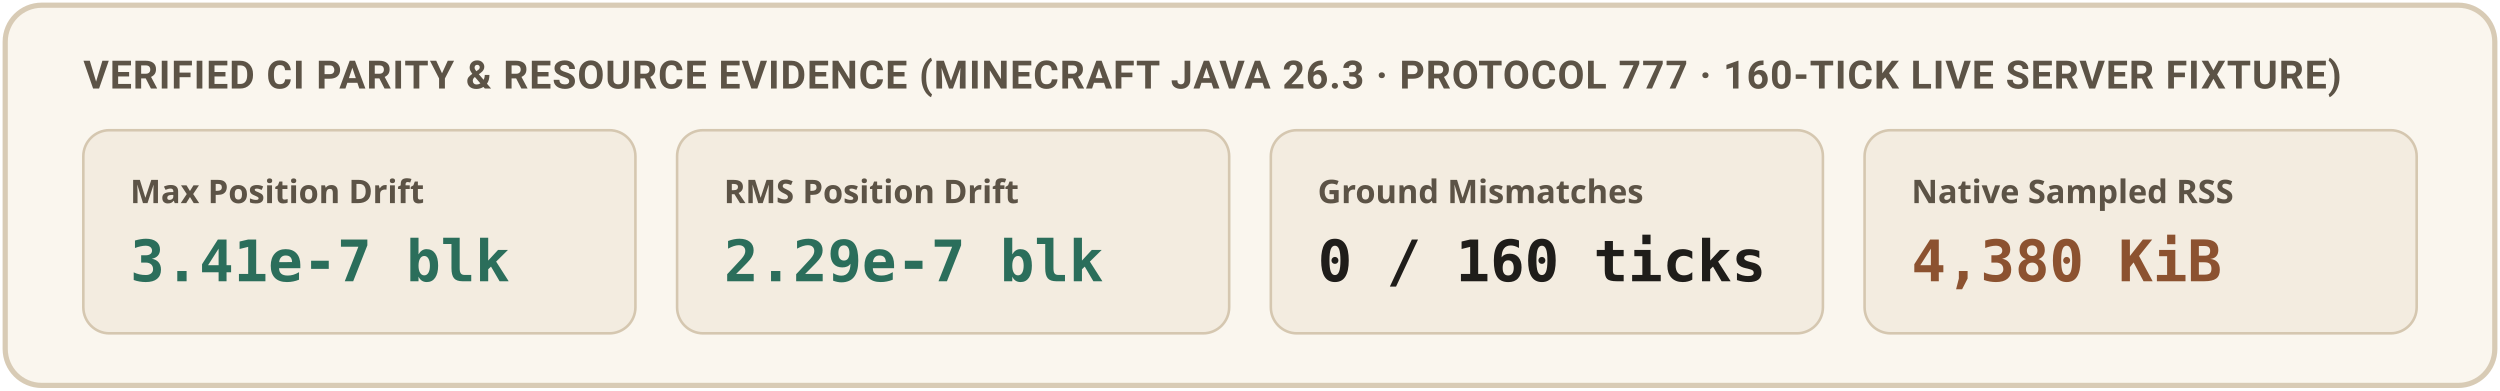
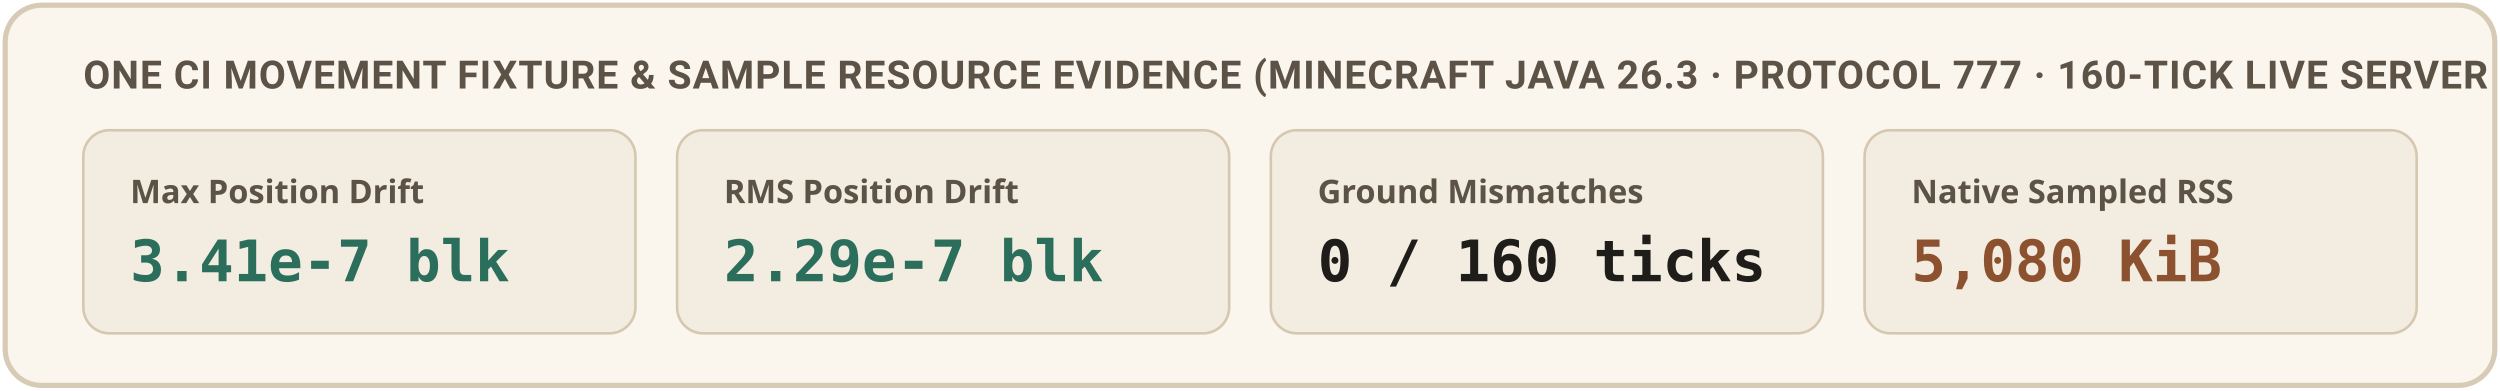
<svg xmlns="http://www.w3.org/2000/svg" viewBox="0 0 960 150" width="100%">
  <rect x="2" y="2" width="956" height="146" rx="14" fill="#FAF6EE" stroke="#D8CBB5" stroke-width="2" />
  <text x="32" y="34" font-family="ui-sans-serif, -apple-system, BlinkMacSystemFont, 'Segoe UI', Roboto, sans-serif" font-size="15" font-weight="700" fill="#5C5346" letter-spacing="0.4">
-     VERIFIED CI PARITY &amp; RESOURCE EVIDENCE (MINECRAFT JAVA 26.3 · PROTOCOL 777 · 160-TICK LIVE SERVER FIXTURE)
+     ONE CI MOVEMENT FIXTURE &amp; SAMPLE RESOURCE EVIDENCE (MINECRAFT JAVA 26.3 · PROTOCOL 777 · 160-TICK LIVE SERVER FIXTURE)
  </text>
  <g transform="translate(32, 50)">
    <rect x="0" y="0" width="212" height="78" rx="10" fill="#F3ECE0" stroke="#D5C7B0" />
    <text x="18" y="28" font-family="ui-sans-serif, sans-serif" font-size="12.5" font-weight="600" fill="#5C5346">Max Position Drift</text>
    <text x="18" y="58" font-family="ui-monospace, monospace" font-size="22" font-weight="800" fill="#2B6E5B">3.41e-7 blk</text>
    <rect x="228" y="0" width="212" height="78" rx="10" fill="#F3ECE0" stroke="#D5C7B0" />
    <text x="246" y="28" font-family="ui-sans-serif, sans-serif" font-size="12.5" font-weight="600" fill="#5C5346">RMS Position Drift</text>
    <text x="246" y="58" font-family="ui-monospace, monospace" font-size="22" font-weight="800" fill="#2B6E5B">2.29e-7 blk</text>
    <rect x="456" y="0" width="212" height="78" rx="10" fill="#F3ECE0" stroke="#D5C7B0" />
    <text x="474" y="28" font-family="ui-sans-serif, sans-serif" font-size="12.5" font-weight="600" fill="#5C5346">Ground Mismatches</text>
    <text x="474" y="58" font-family="ui-monospace, monospace" font-size="22" font-weight="800" fill="#1F1D1A">0 / 160 ticks</text>
    <rect x="684" y="0" width="212" height="78" rx="10" fill="#F3ECE0" stroke="#D5C7B0" />
    <text x="702" y="28" font-family="ui-sans-serif, sans-serif" font-size="12.5" font-weight="600" fill="#5C5346">Native Sampled RSS</text>
-     <text x="702" y="58" font-family="ui-monospace, monospace" font-size="22" font-weight="800" fill="#8C5230">4,380 KiB</text>
+     <text x="702" y="58" font-family="ui-monospace, monospace" font-size="22" font-weight="800" fill="#8C5230">5,080 KiB</text>
  </g>
</svg>
